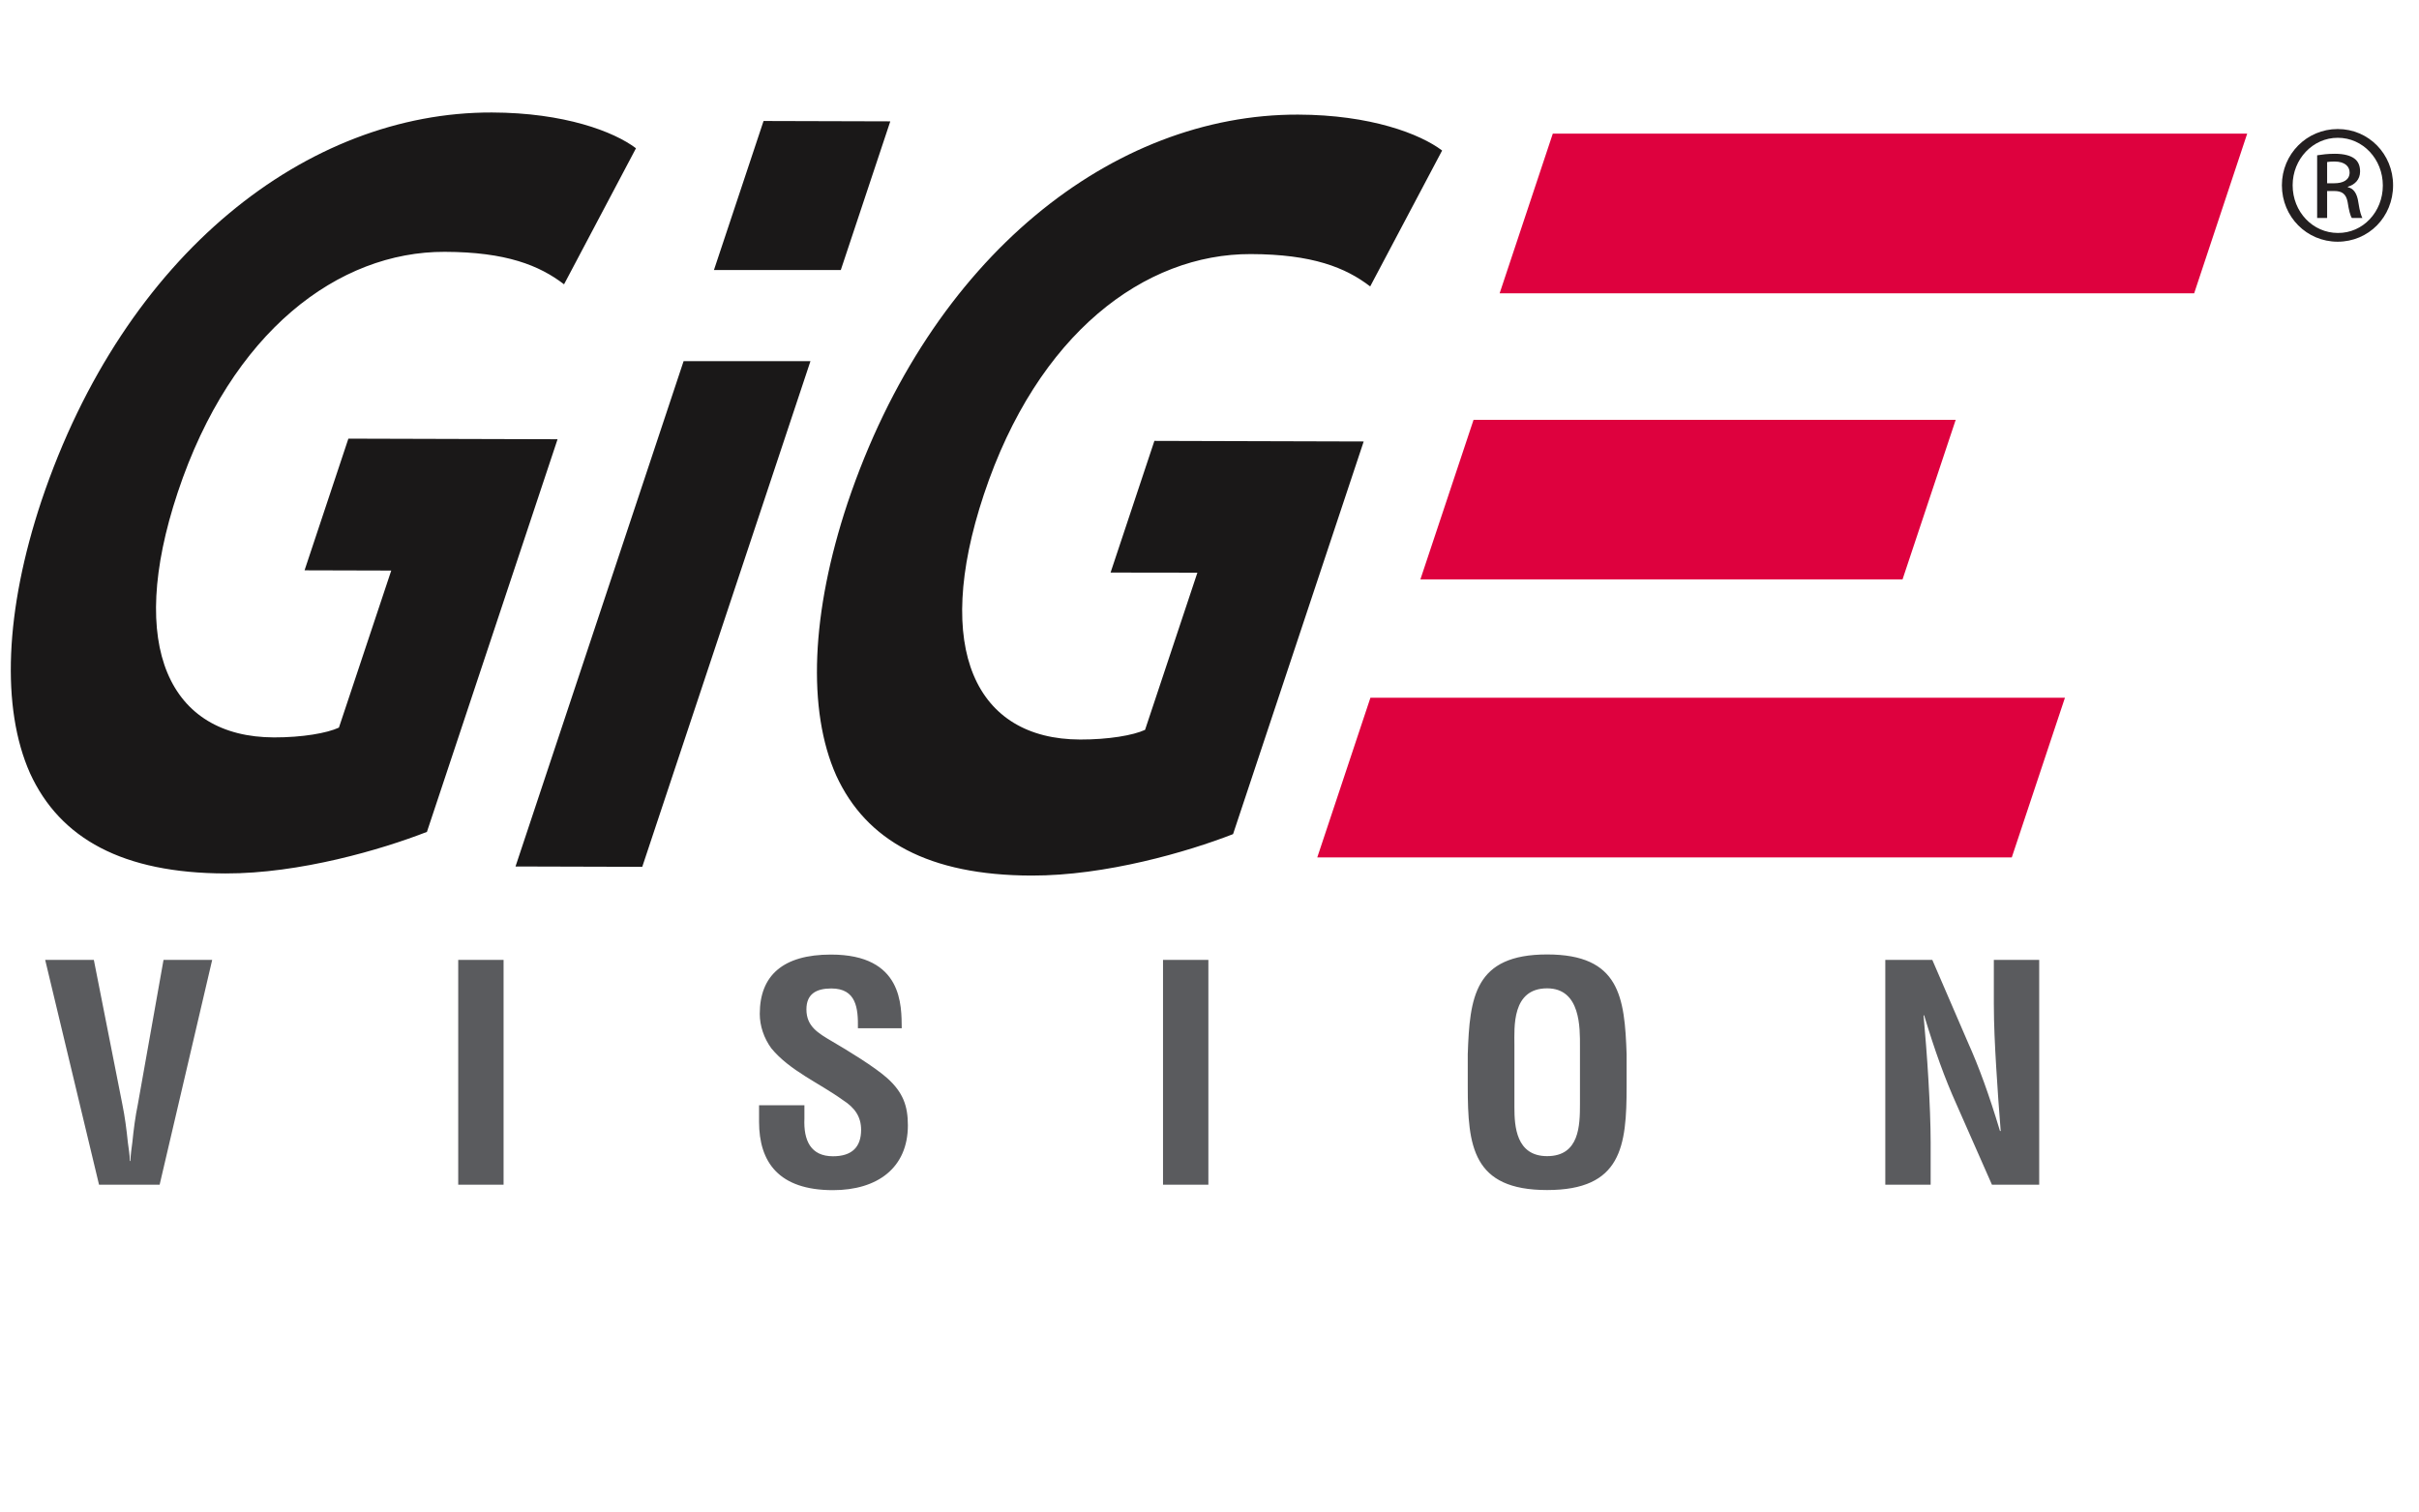
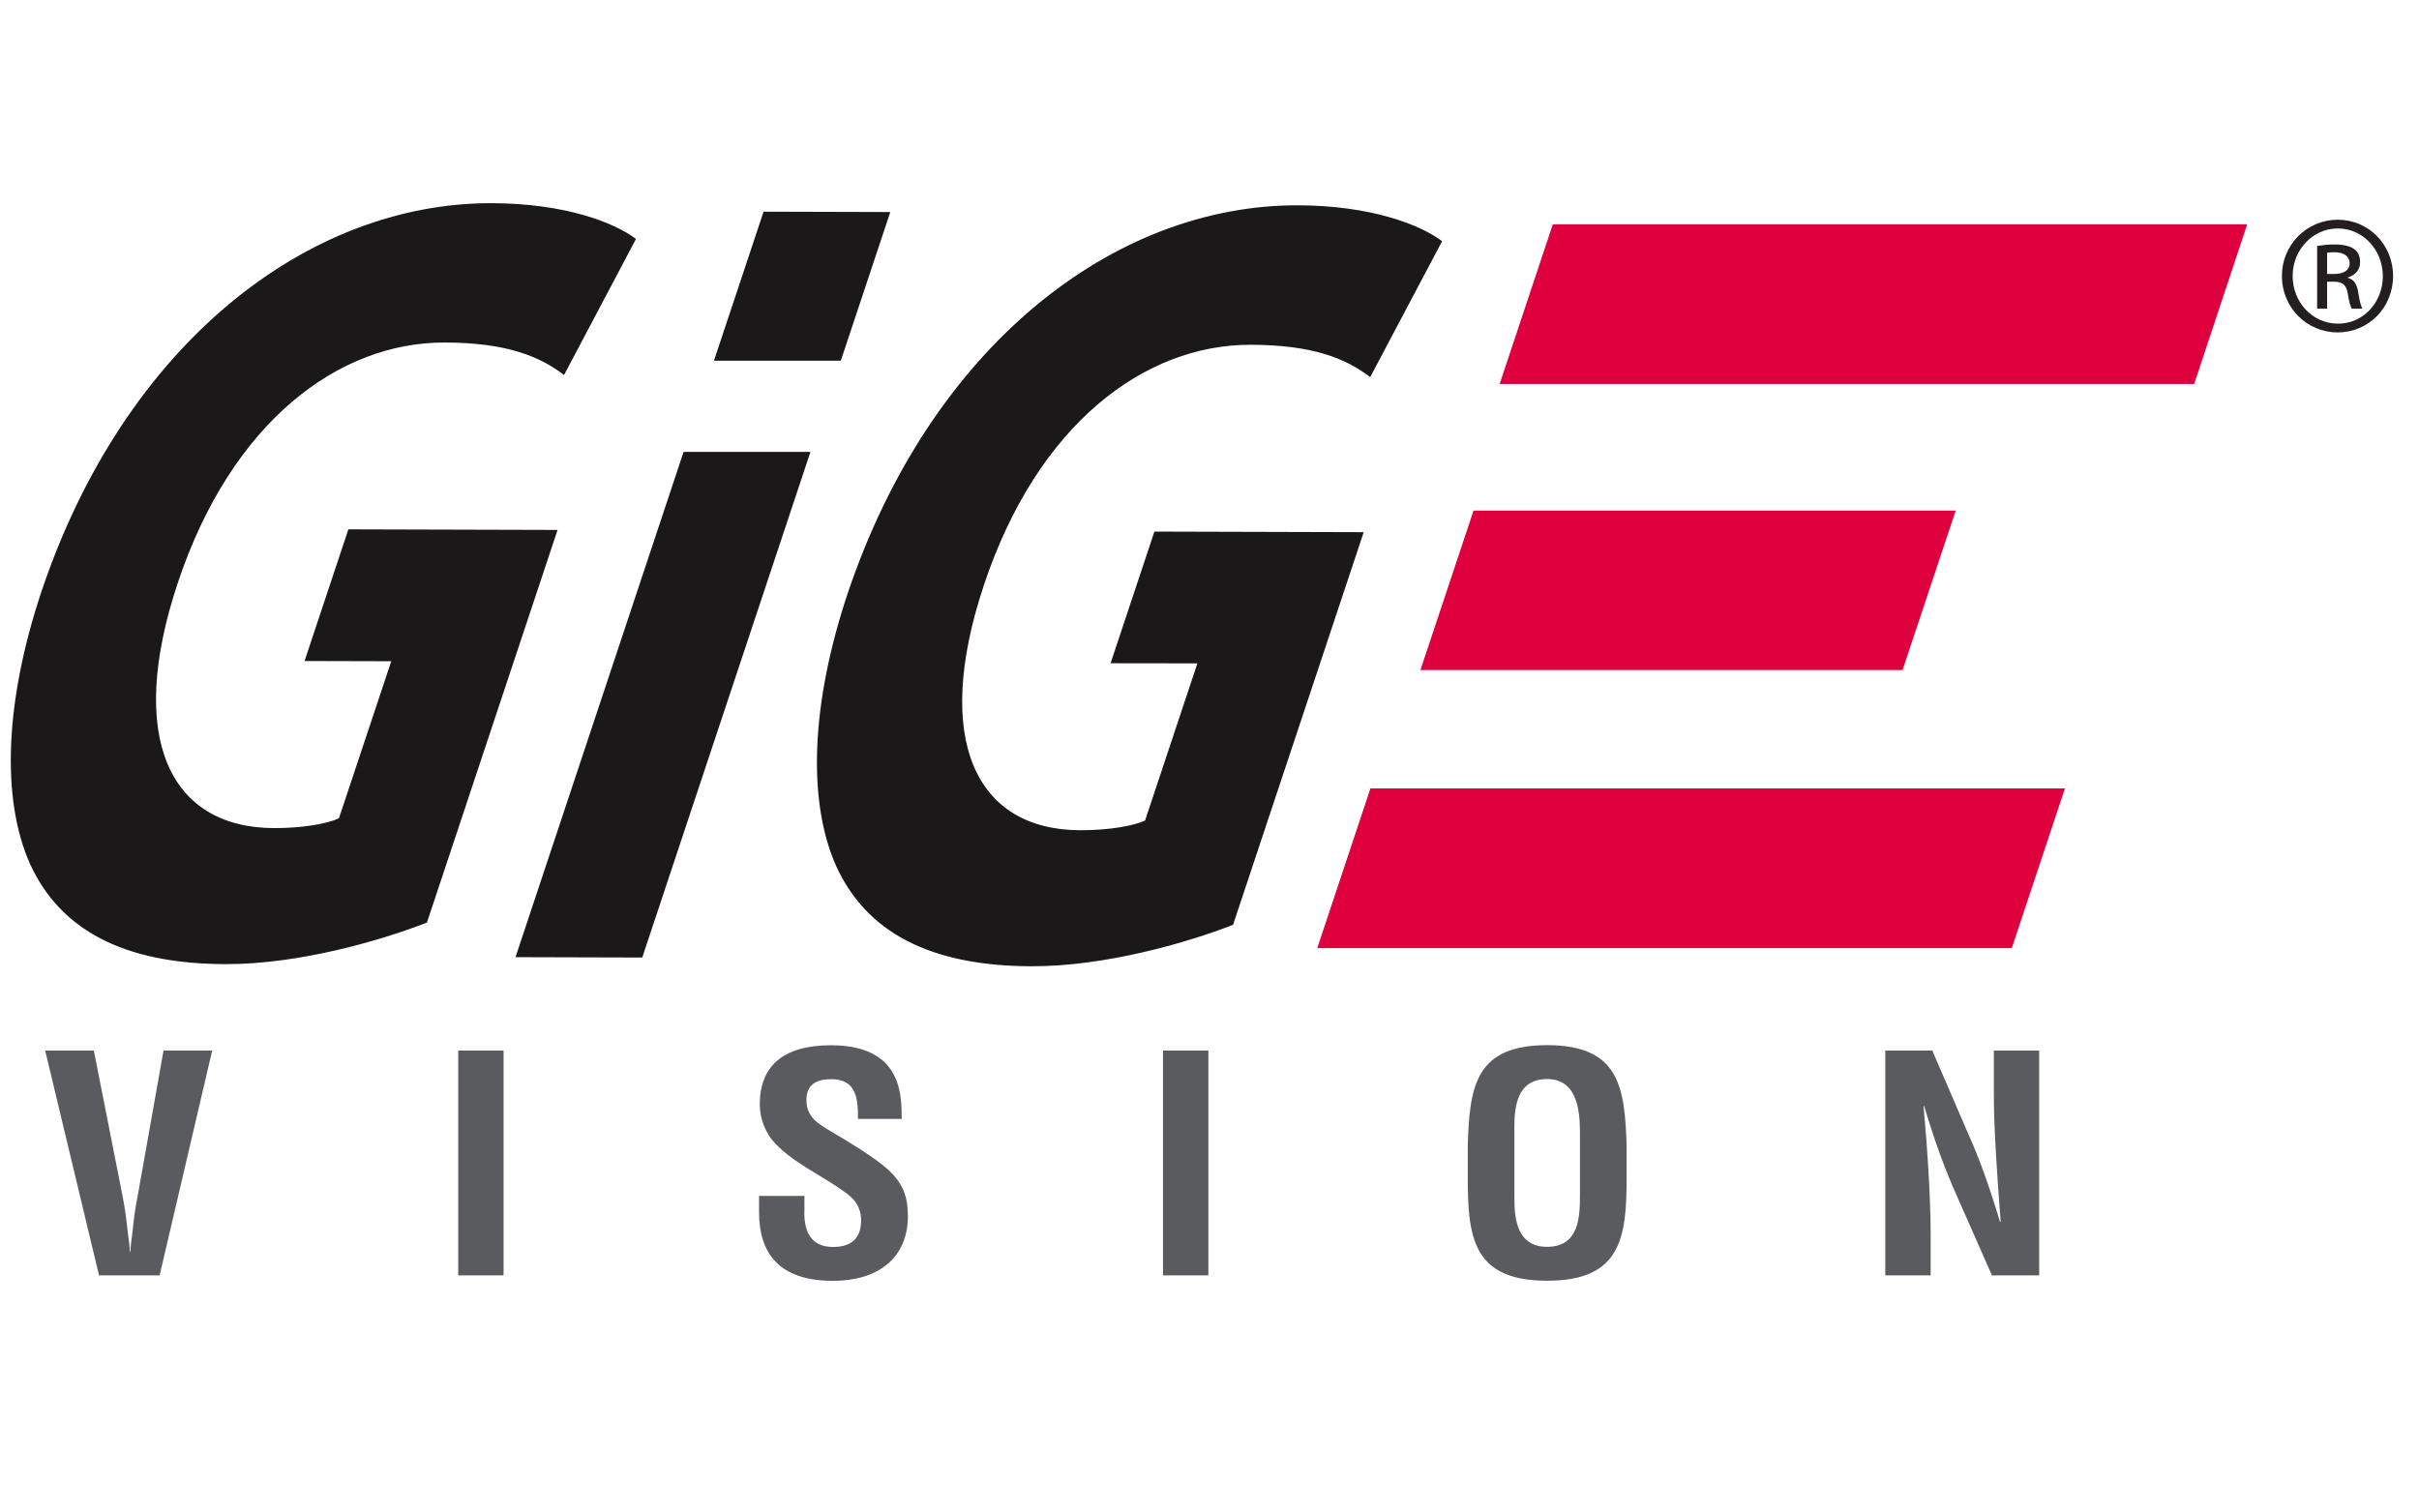
<svg xmlns="http://www.w3.org/2000/svg" version="1.1" width="80" height="50" id="svg3339">
  <defs id="defs3341" />
-   <g transform="translate(-4, -45) scale(0.125, 0.125)" id="layer1">
+   <g transform="translate(-4, -42) scale(0.125, 0.125)" id="layer1">
    <path d="m 442.827,395.362 -14.062,42.25 183.75,0 14.031,-42.25 -183.719,0 z m -20.969,75.75 -14.062,42.219 127.562,0 14.062,-42.219 -127.562,0 z m -27.281,73.531 -14.062,42.25 183.75,0 14.062,-42.25 -183.75,0 z" id="path108" style="fill:#de013e;fill-opacity:1;fill-rule:nonzero;stroke:none" />
    <path d="m 162.14,389.769 c -48.745,-0.134 -97.164,37.246 -119.187,102.813 -9.641,28.984 -10.708,54.761 -3,72.062 7.936,17.309 24.557,26.429 51.688,26.5 19.627,0.055 41.393,-6.341 53.312,-11 l 34.562,-103.906 -55.344,-0.156 -11.594,34.844 22.937,0.062 -13.844,41.562 c -3.127,1.461 -9.692,2.609 -17.188,2.594 -27.57,-0.079 -39.101,-23.83 -25.469,-64.812 14.213,-42.734 42.615,-63.766 70.625,-63.688 16.319,0.039 25.08,3.605 31.594,8.594 l 19.031,-36 c -5.822,-4.416 -18.938,-9.414 -38.125,-9.469 z m 213.281,0.562 c -48.745,-0.126 -97.156,37.246 -119.188,102.813 -9.633,28.984 -10.708,54.754 -3,72.062 7.928,17.309 24.534,26.429 51.656,26.5 19.635,0.063 41.417,-6.317 53.344,-10.969 l 34.562,-103.906 -55.375,-0.156 -11.594,34.844 22.969,0.031 -13.844,41.594 c -3.135,1.454 -9.684,2.578 -17.188,2.562 -27.562,-0.071 -39.101,-23.838 -25.469,-64.812 14.213,-42.734 42.615,-63.735 70.625,-63.656 16.319,0.047 25.088,3.565 31.594,8.562 l 19.031,-35.969 c -5.814,-4.408 -18.938,-9.445 -38.125,-9.5 z m -141.406,1.688 -13.125,39.438 33.562,0 13.094,-39.344 -33.531,-0.094 z m -21.156,63.562 -44.469,133.719 33.531,0.094 44.5,-133.813 -33.562,0 z" id="path128" style="fill:#1a1818;fill-opacity:1;fill-rule:nonzero;stroke:none" />
    <path d="m 441.327,612.581 c -19.218,0 -20.489,11.289 -21,26.438 l 0,8.469 c 0,15.855 1.271,27.438 21,27.438 19.721,0 21.031,-11.582 21.031,-27.438 l 0,-8.469 c -0.519,-15.148 -1.813,-26.438 -21.031,-26.438 z m -189.469,0.031 c -12.697,0 -18.844,5.536 -18.844,15.688 0,3.174 1.09,6.43 3.062,9.125 4.895,5.948 12.707,9.193 18.969,13.719 3.088,1.98 4.781,4.355 4.781,7.844 0,4.518 -2.378,7 -7.438,7 -5.916,0 -7.822,-4.209 -7.562,-10 l 0,-3.5 -12,0 0,4.375 c 0,10.623 5.153,18.094 19.562,18.094 11.746,0 19.812,-5.889 19.812,-17.156 0,-5.154 -1.289,-8.705 -5.406,-12.438 -3.347,-3.017 -10.65,-7.448 -14.594,-9.75 -3.771,-2.224 -6.844,-3.982 -6.844,-8.5 0,-4.046 2.563,-5.531 6.594,-5.531 6.608,0 7.118,5.22 7.031,10.531 l 11.594,0 c -0.086,-5.869 0.413,-19.5 -18.719,-19.5 z m -207.906,1.406 14.25,59.5 16.031,0 13.906,-59.5 -12.875,0 -6.781,38.156 c -0.691,3.331 -1.123,6.738 -1.469,10.156 -0.173,1.579 -0.5,3.241 -0.5,4.906 l -0.156,0 c 0,-1.666 -0.358,-3.327 -0.531,-4.906 -0.346,-3.418 -0.785,-6.825 -1.469,-10.156 l -7.531,-38.156 -12.875,0 z m 109.281,0 0,59.5 12,0 0,-59.5 -12,0 z m 186.469,0 0,59.5 12,0 0,-59.5 -12,0 z m 191.094,0 0,59.5 12,0 0,-11.188 c 0,-4.761 -0.248,-10.709 -0.594,-16.656 -0.346,-6.034 -0.849,-12.05 -1.281,-16.969 l 0.156,0 c 2.829,9.358 5.42,16.577 8.594,23.625 l 9.344,21.188 12.5,0 0,-59.5 -12,0 0,11.656 c 0,5.311 0.279,11.038 0.625,16.75 0.338,5.712 0.755,11.485 1.188,16.875 l -0.188,0 c -2.915,-9.672 -5.467,-16.727 -8.562,-23.625 l -9.344,-21.656 -12.438,0 z m -89.469,7.531 c 8.918,0 8.688,10.551 8.688,15.312 l 0,15.219 c 0,5.712 -0.108,13.875 -8.688,13.875 -8.242,0 -8.656,-7.988 -8.656,-12.906 l 0,-16.5 c 0,-4.596 -0.78,-15 8.656,-15 z" id="path144" style="fill:#5a5b5e;fill-opacity:1;fill-rule:nonzero;stroke:none" />
    <path d="m 647.692,408.495 1.917,0 c 2.184,0 4.031,-0.794 4.031,-2.844 0,-1.454 -1.061,-2.907 -4.031,-2.907 -0.856,0 -1.454,0.063 -1.917,0.134 l 0,5.618 z m 0,9.185 -2.64,0 0,-16.586 c 1.383,-0.204 2.703,-0.401 4.691,-0.401 2.506,0 4.164,0.526 5.154,1.257 0.99,0.723 1.516,1.854 1.516,3.434 0,2.184 -1.454,3.504 -3.229,4.038 l 0,0.134 c 1.446,0.259 2.444,1.579 2.774,4.031 0.393,2.577 0.794,3.567 1.061,4.093 l -2.781,0 c -0.401,-0.526 -0.794,-2.043 -1.124,-4.227 -0.401,-2.114 -1.454,-2.907 -3.575,-2.907 l -1.846,0 0,7.134 z m 2.781,-21.214 c -6.545,0 -11.903,5.618 -11.903,12.555 0,7.071 5.358,12.626 11.966,12.626 6.608,0.071 11.895,-5.555 11.895,-12.555 0,-7.008 -5.288,-12.626 -11.895,-12.626 l -0.063,0 z m 0.063,-2.318 c 8.132,0 14.606,6.608 14.606,14.873 0,8.399 -6.474,14.944 -14.669,14.944 -8.132,0 -14.748,-6.545 -14.748,-14.944 0,-8.266 6.616,-14.873 14.748,-14.873 l 0.063,0" id="path164" style="fill:#231f20;fill-opacity:1;fill-rule:nonzero;stroke:none" />
  </g>
</svg>
